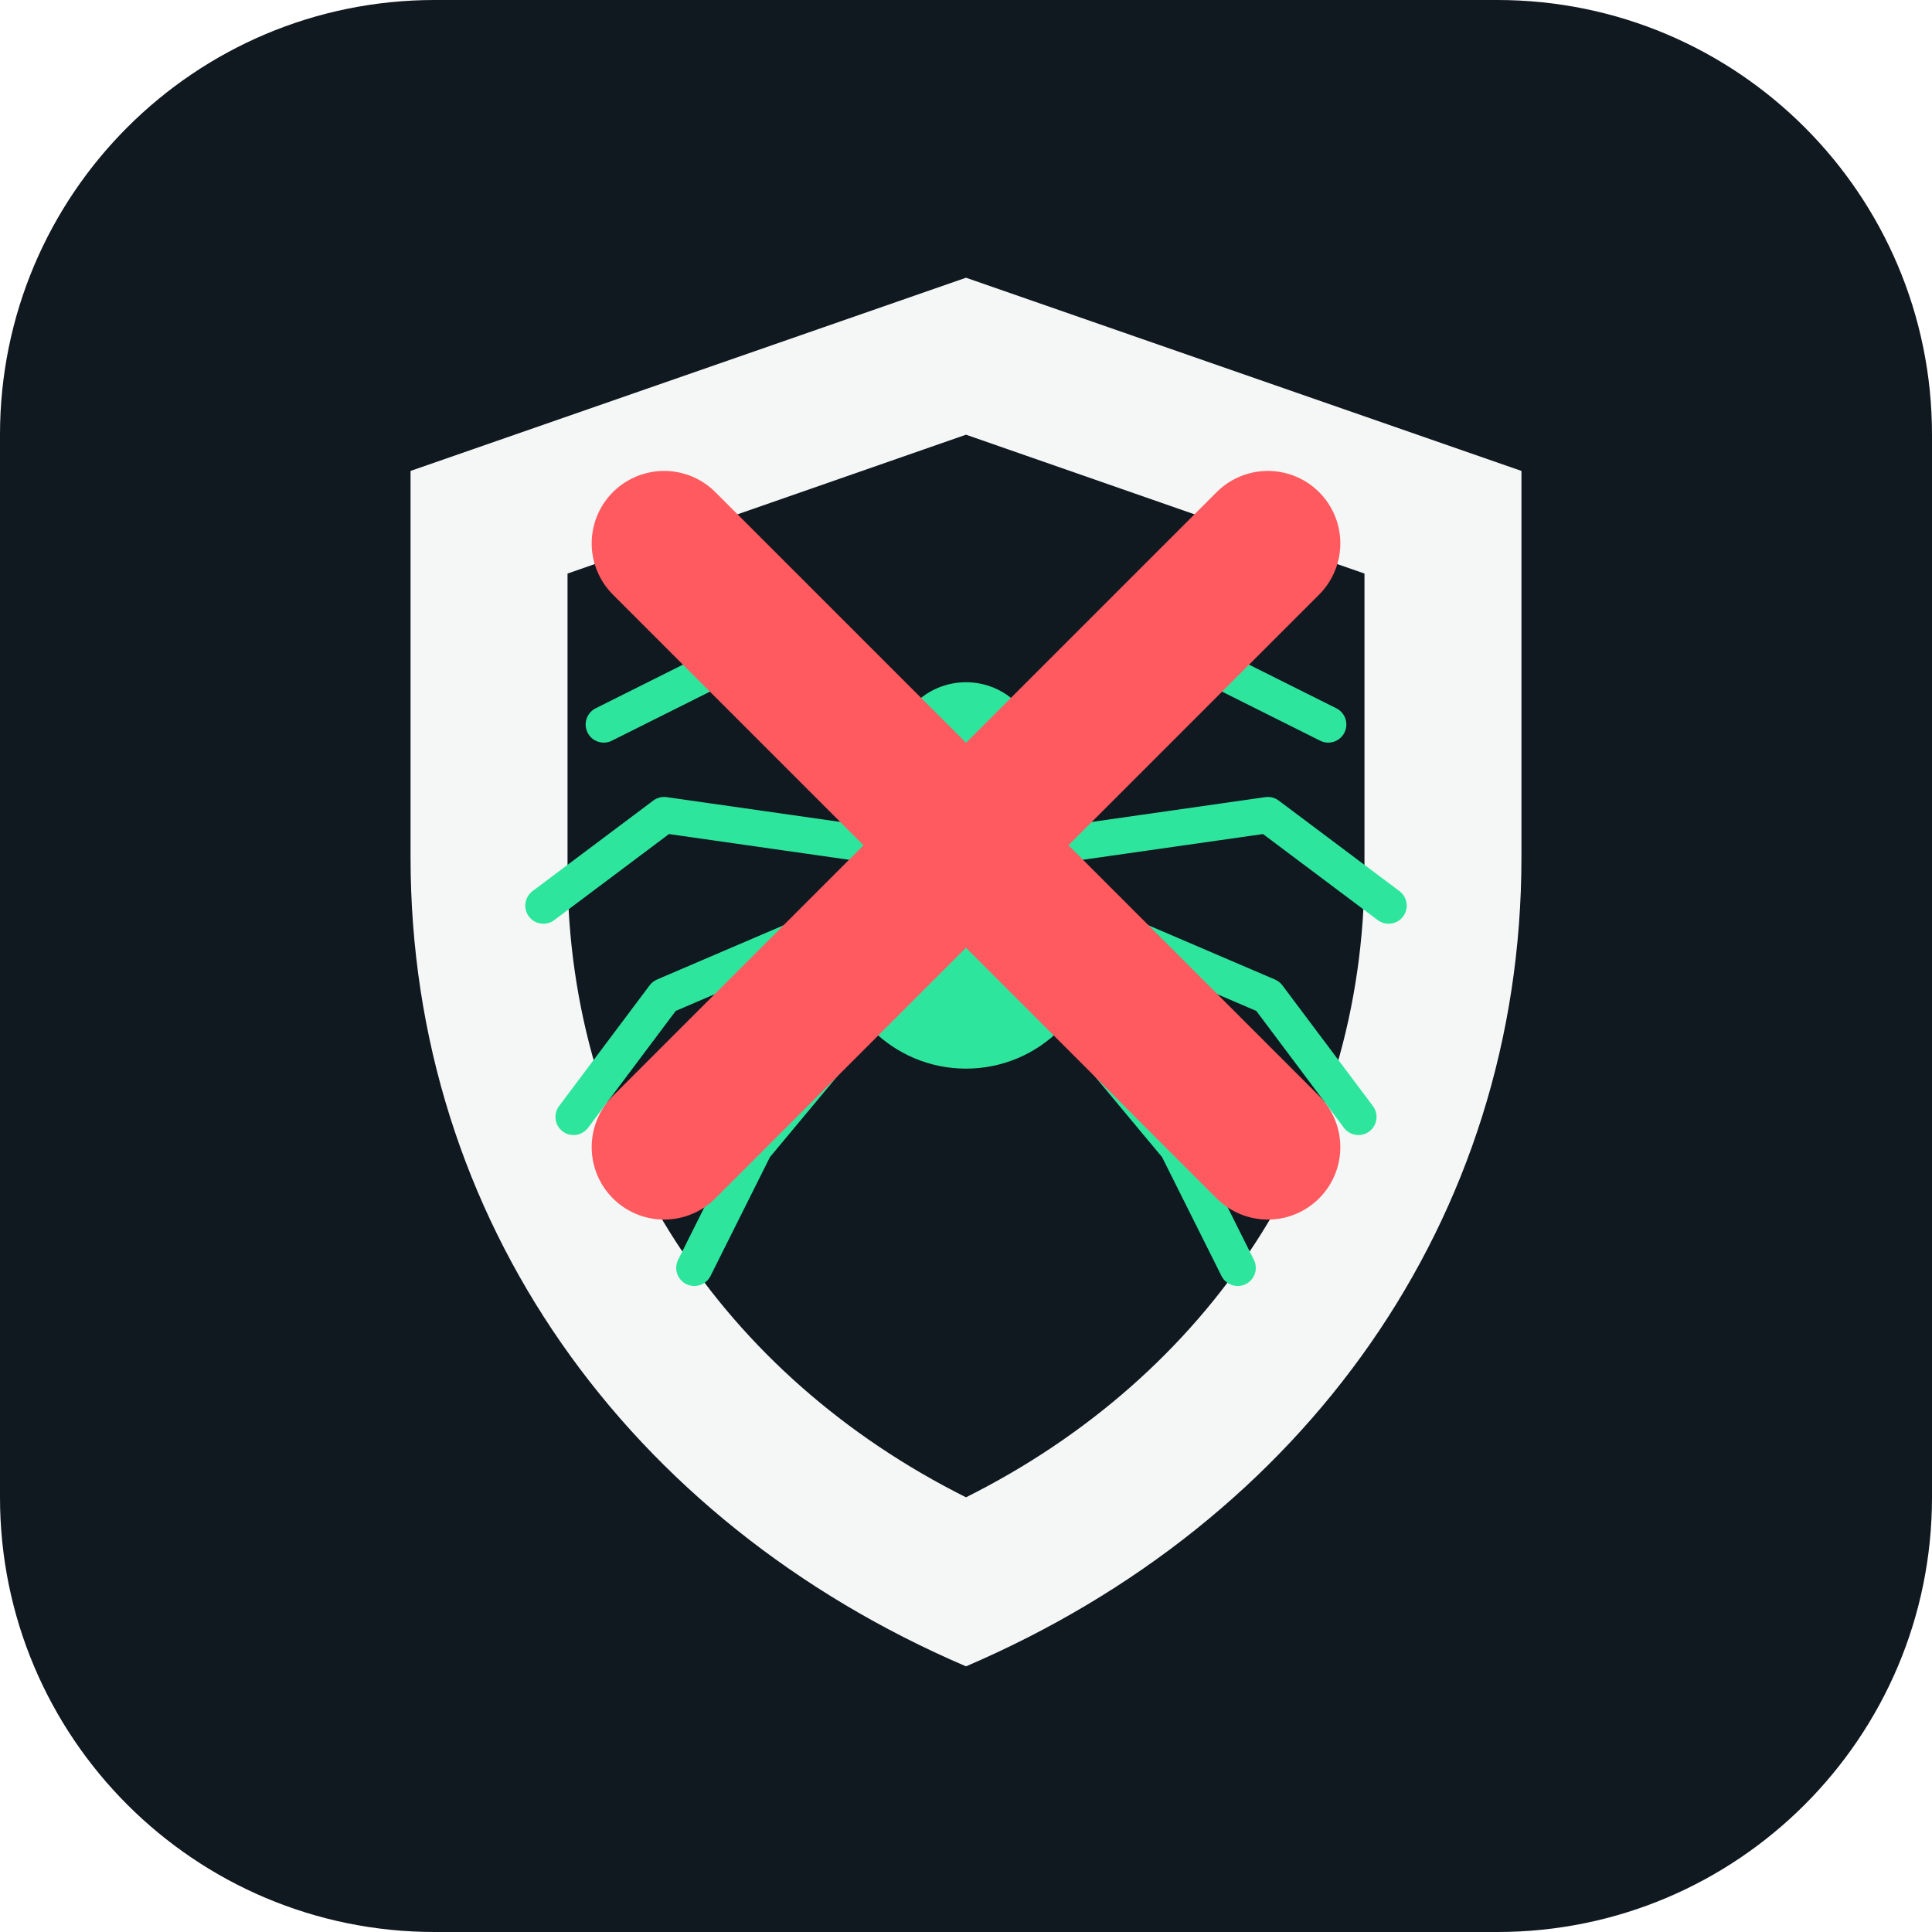
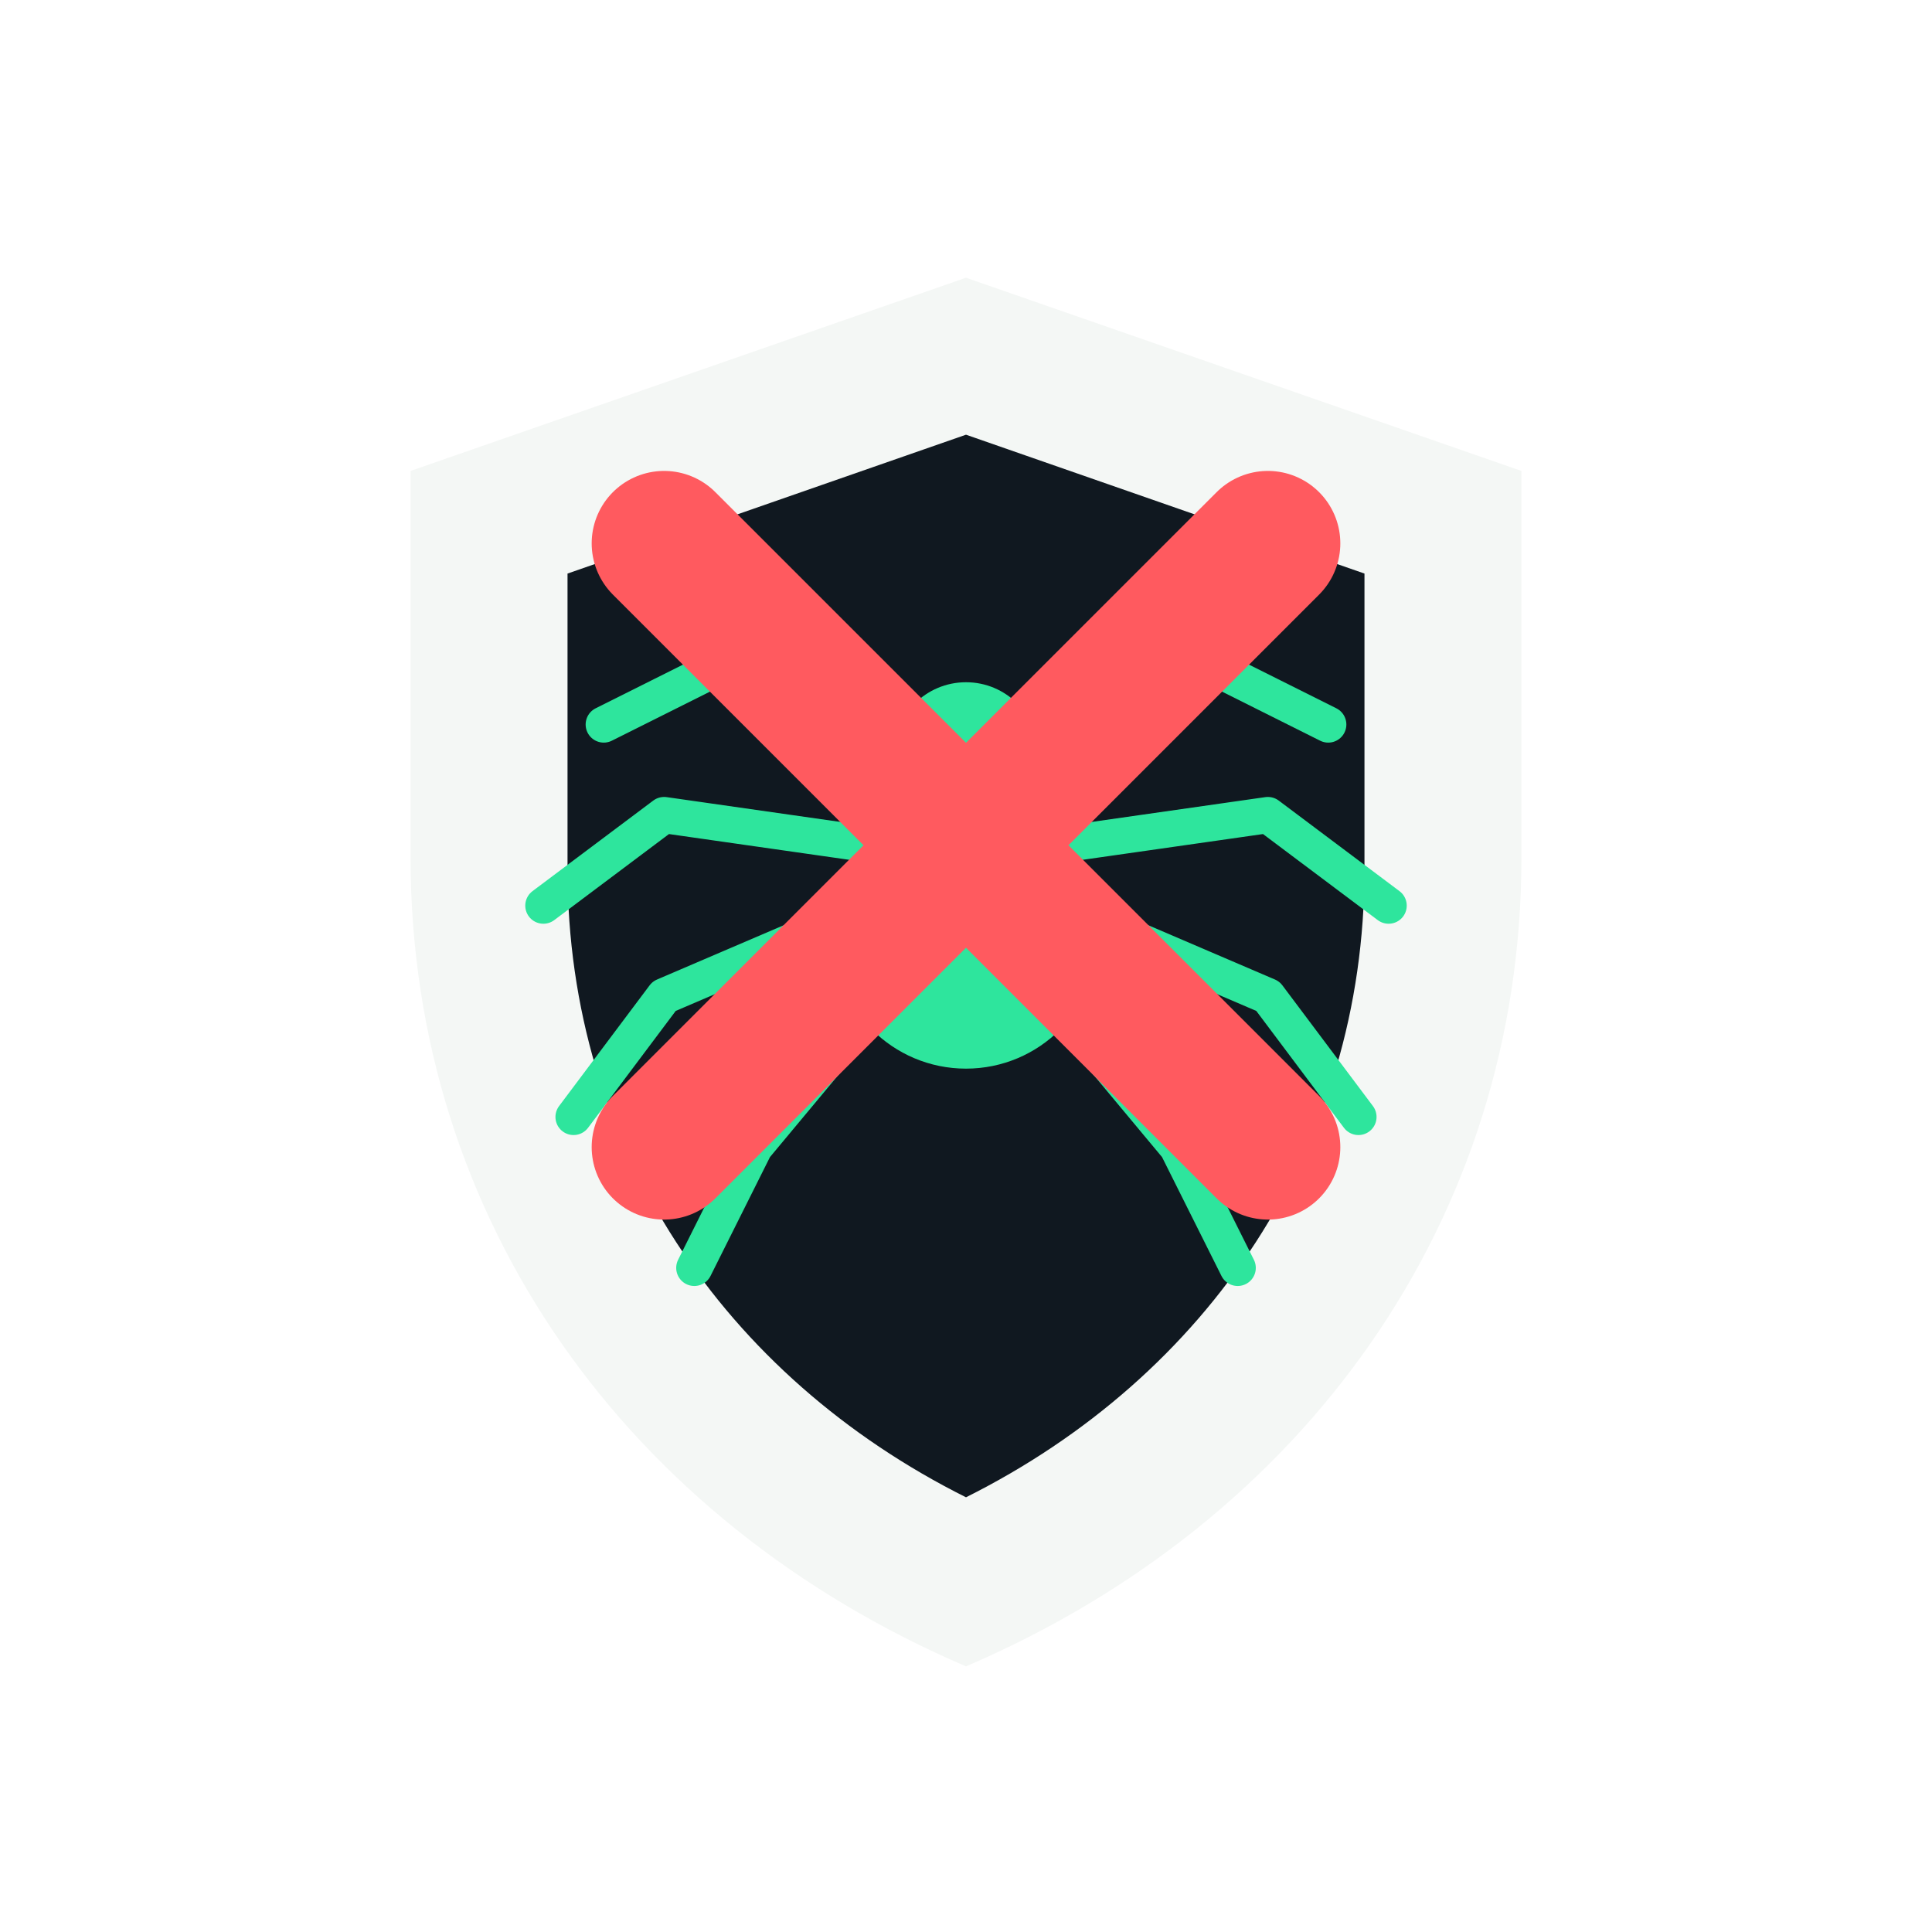
<svg xmlns="http://www.w3.org/2000/svg" width="320" height="320" viewBox="0 0 320 320" fill="none" role="img" aria-labelledby="title desc">
-   <rect width="320" height="320" rx="72" fill="#101820" />
  <path d="M160 46L252 78V142C252 202 216 252 160 276C104 252 68 202 68 142V78L160 46Z" fill="#F4F7F5" />
  <path d="M160 72L226 95V144C226 190 200 228 160 248C120 228 94 190 94 144V95L160 72Z" fill="#101820" />
  <path d="M148 130 L120 110 L100 120 M145 140 L110 135 L90 150 M145 150 L110 165 L95 185 M150 160 L125 190 L115 210 M172 130 L200 110 L220 120 M175 140 L210 135 L230 150 M175 150 L210 165 L225 185 M170 160 L195 190 L205 210" stroke="#2EE59D" stroke-width="6" stroke-linecap="round" stroke-linejoin="round" fill="none" />
  <circle cx="160" cy="125" r="12" fill="#2EE59D" />
  <circle cx="160" cy="155" r="22" fill="#2EE59D" />
  <path d="M110 90 L210 190 M210 90 L110 190" stroke="#FF5A5F" stroke-width="24" stroke-linecap="round" />
</svg>
